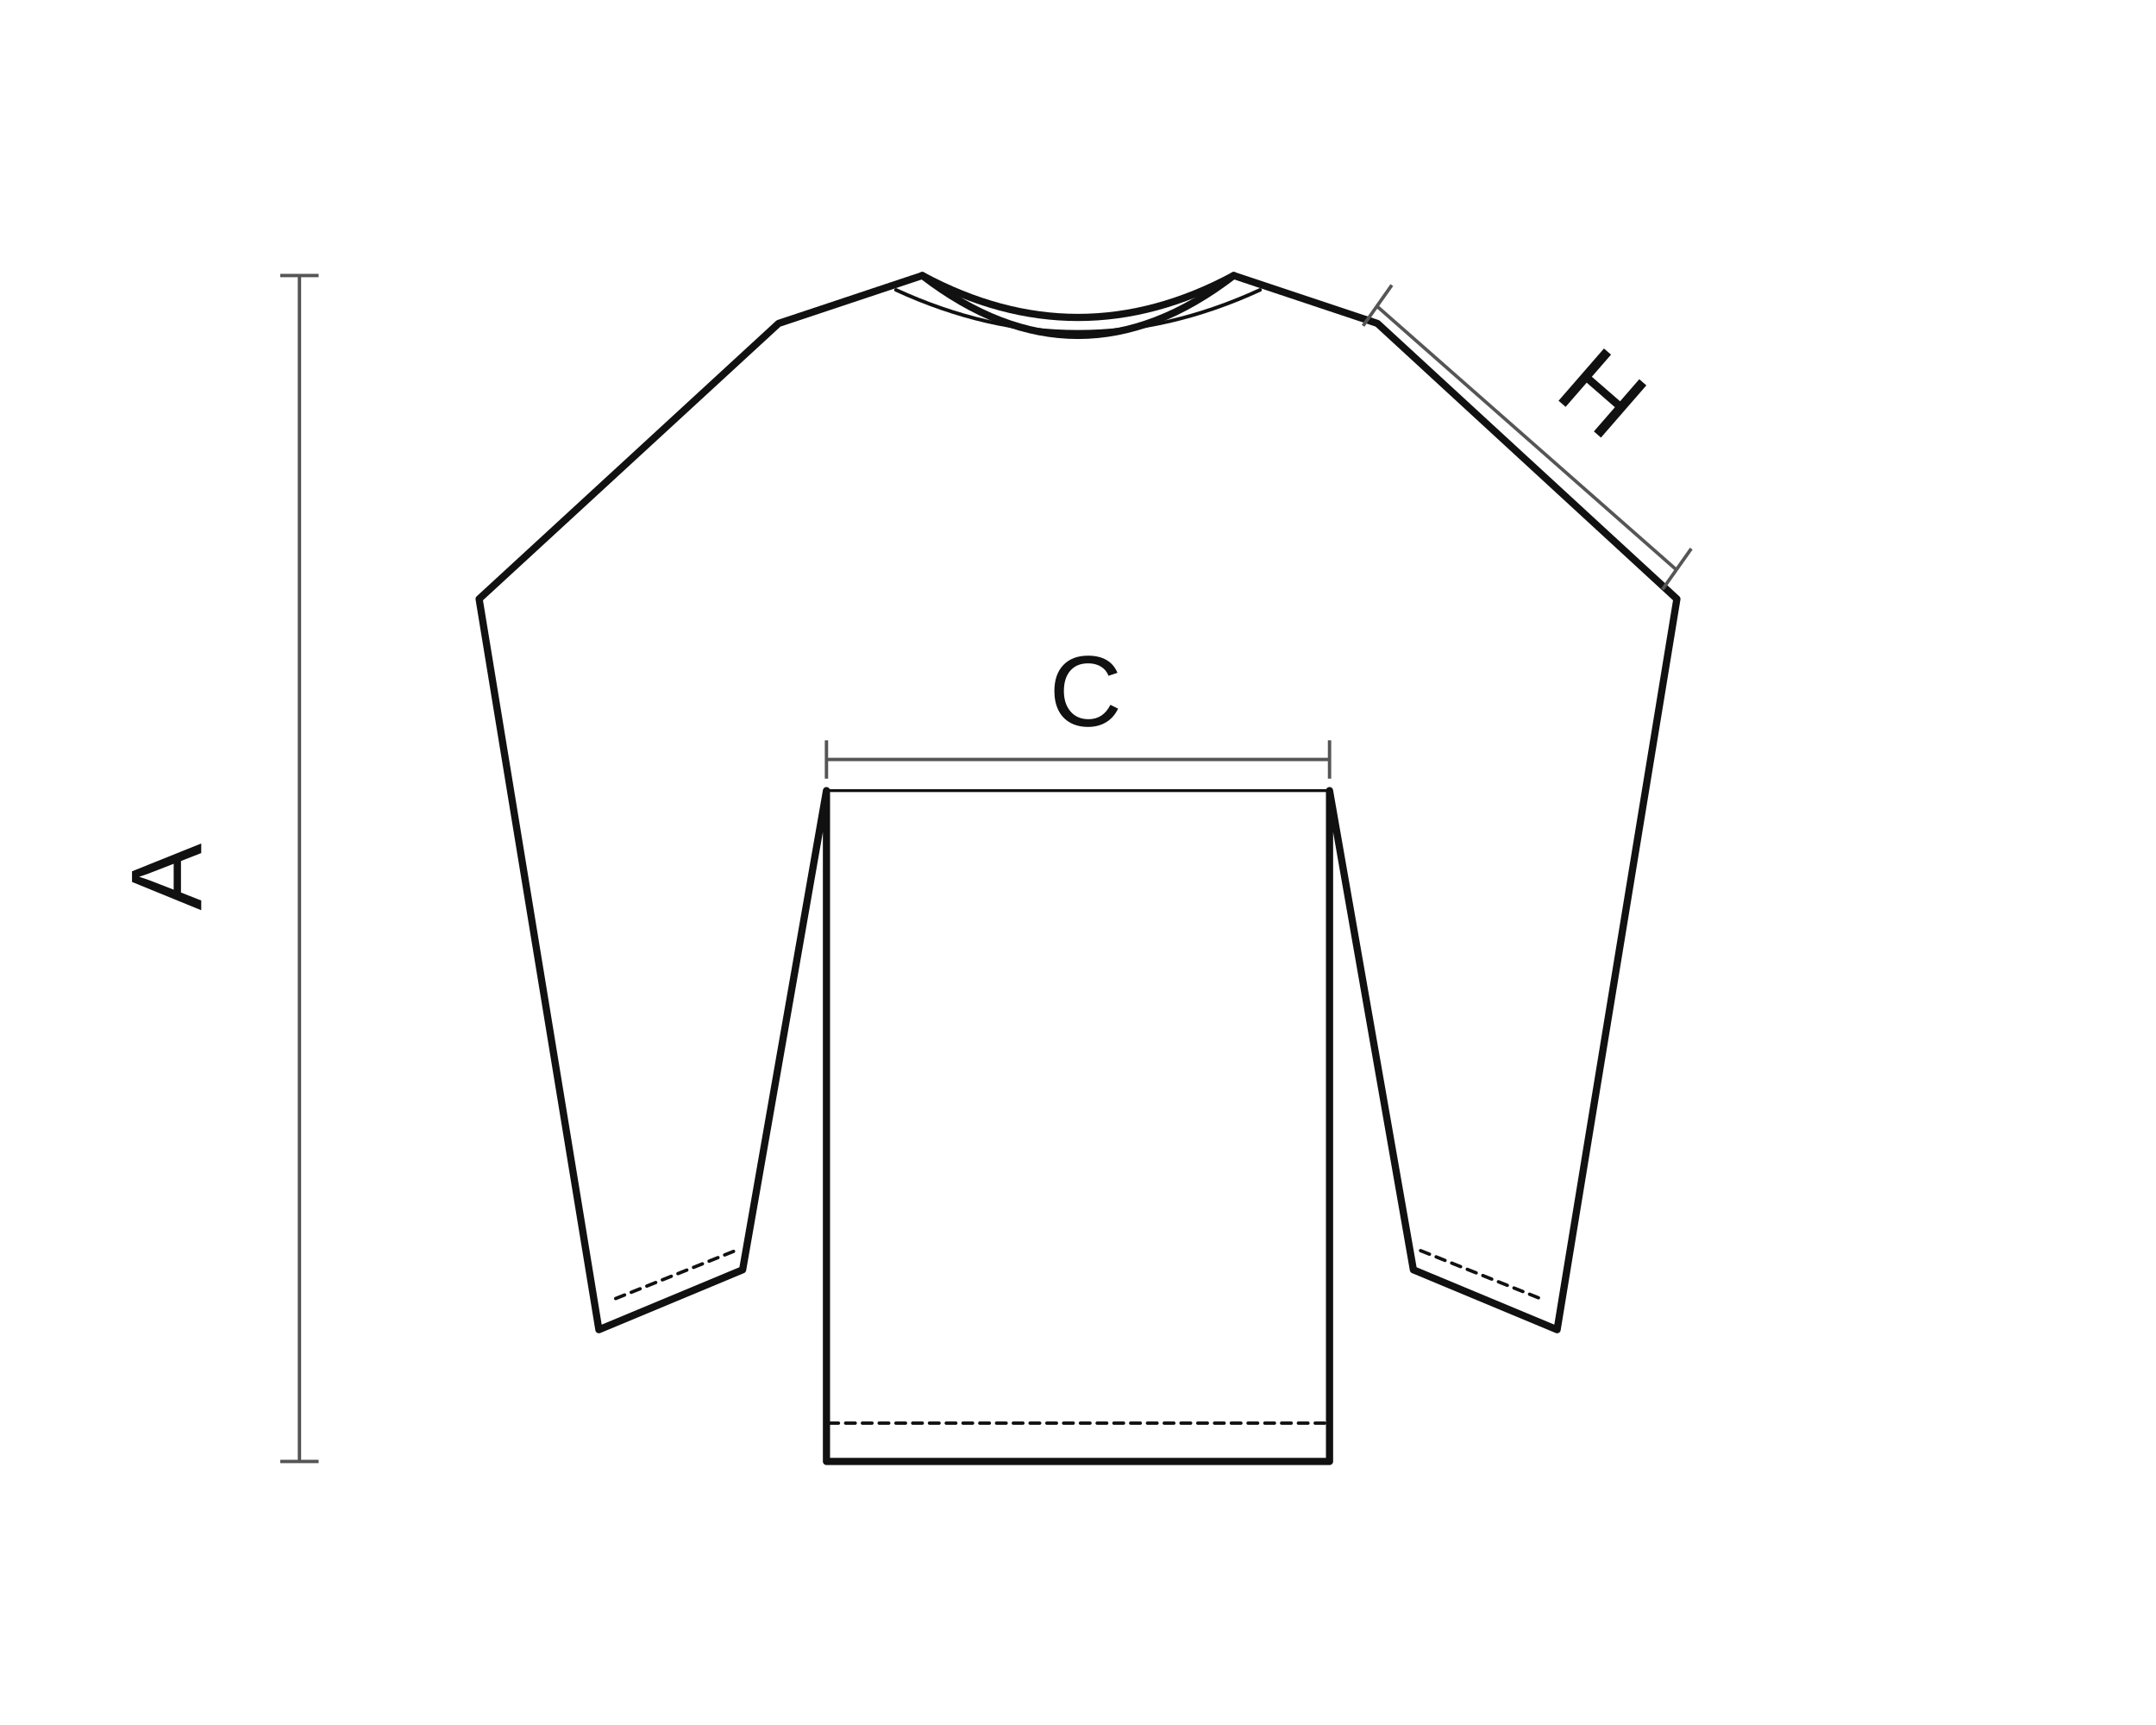
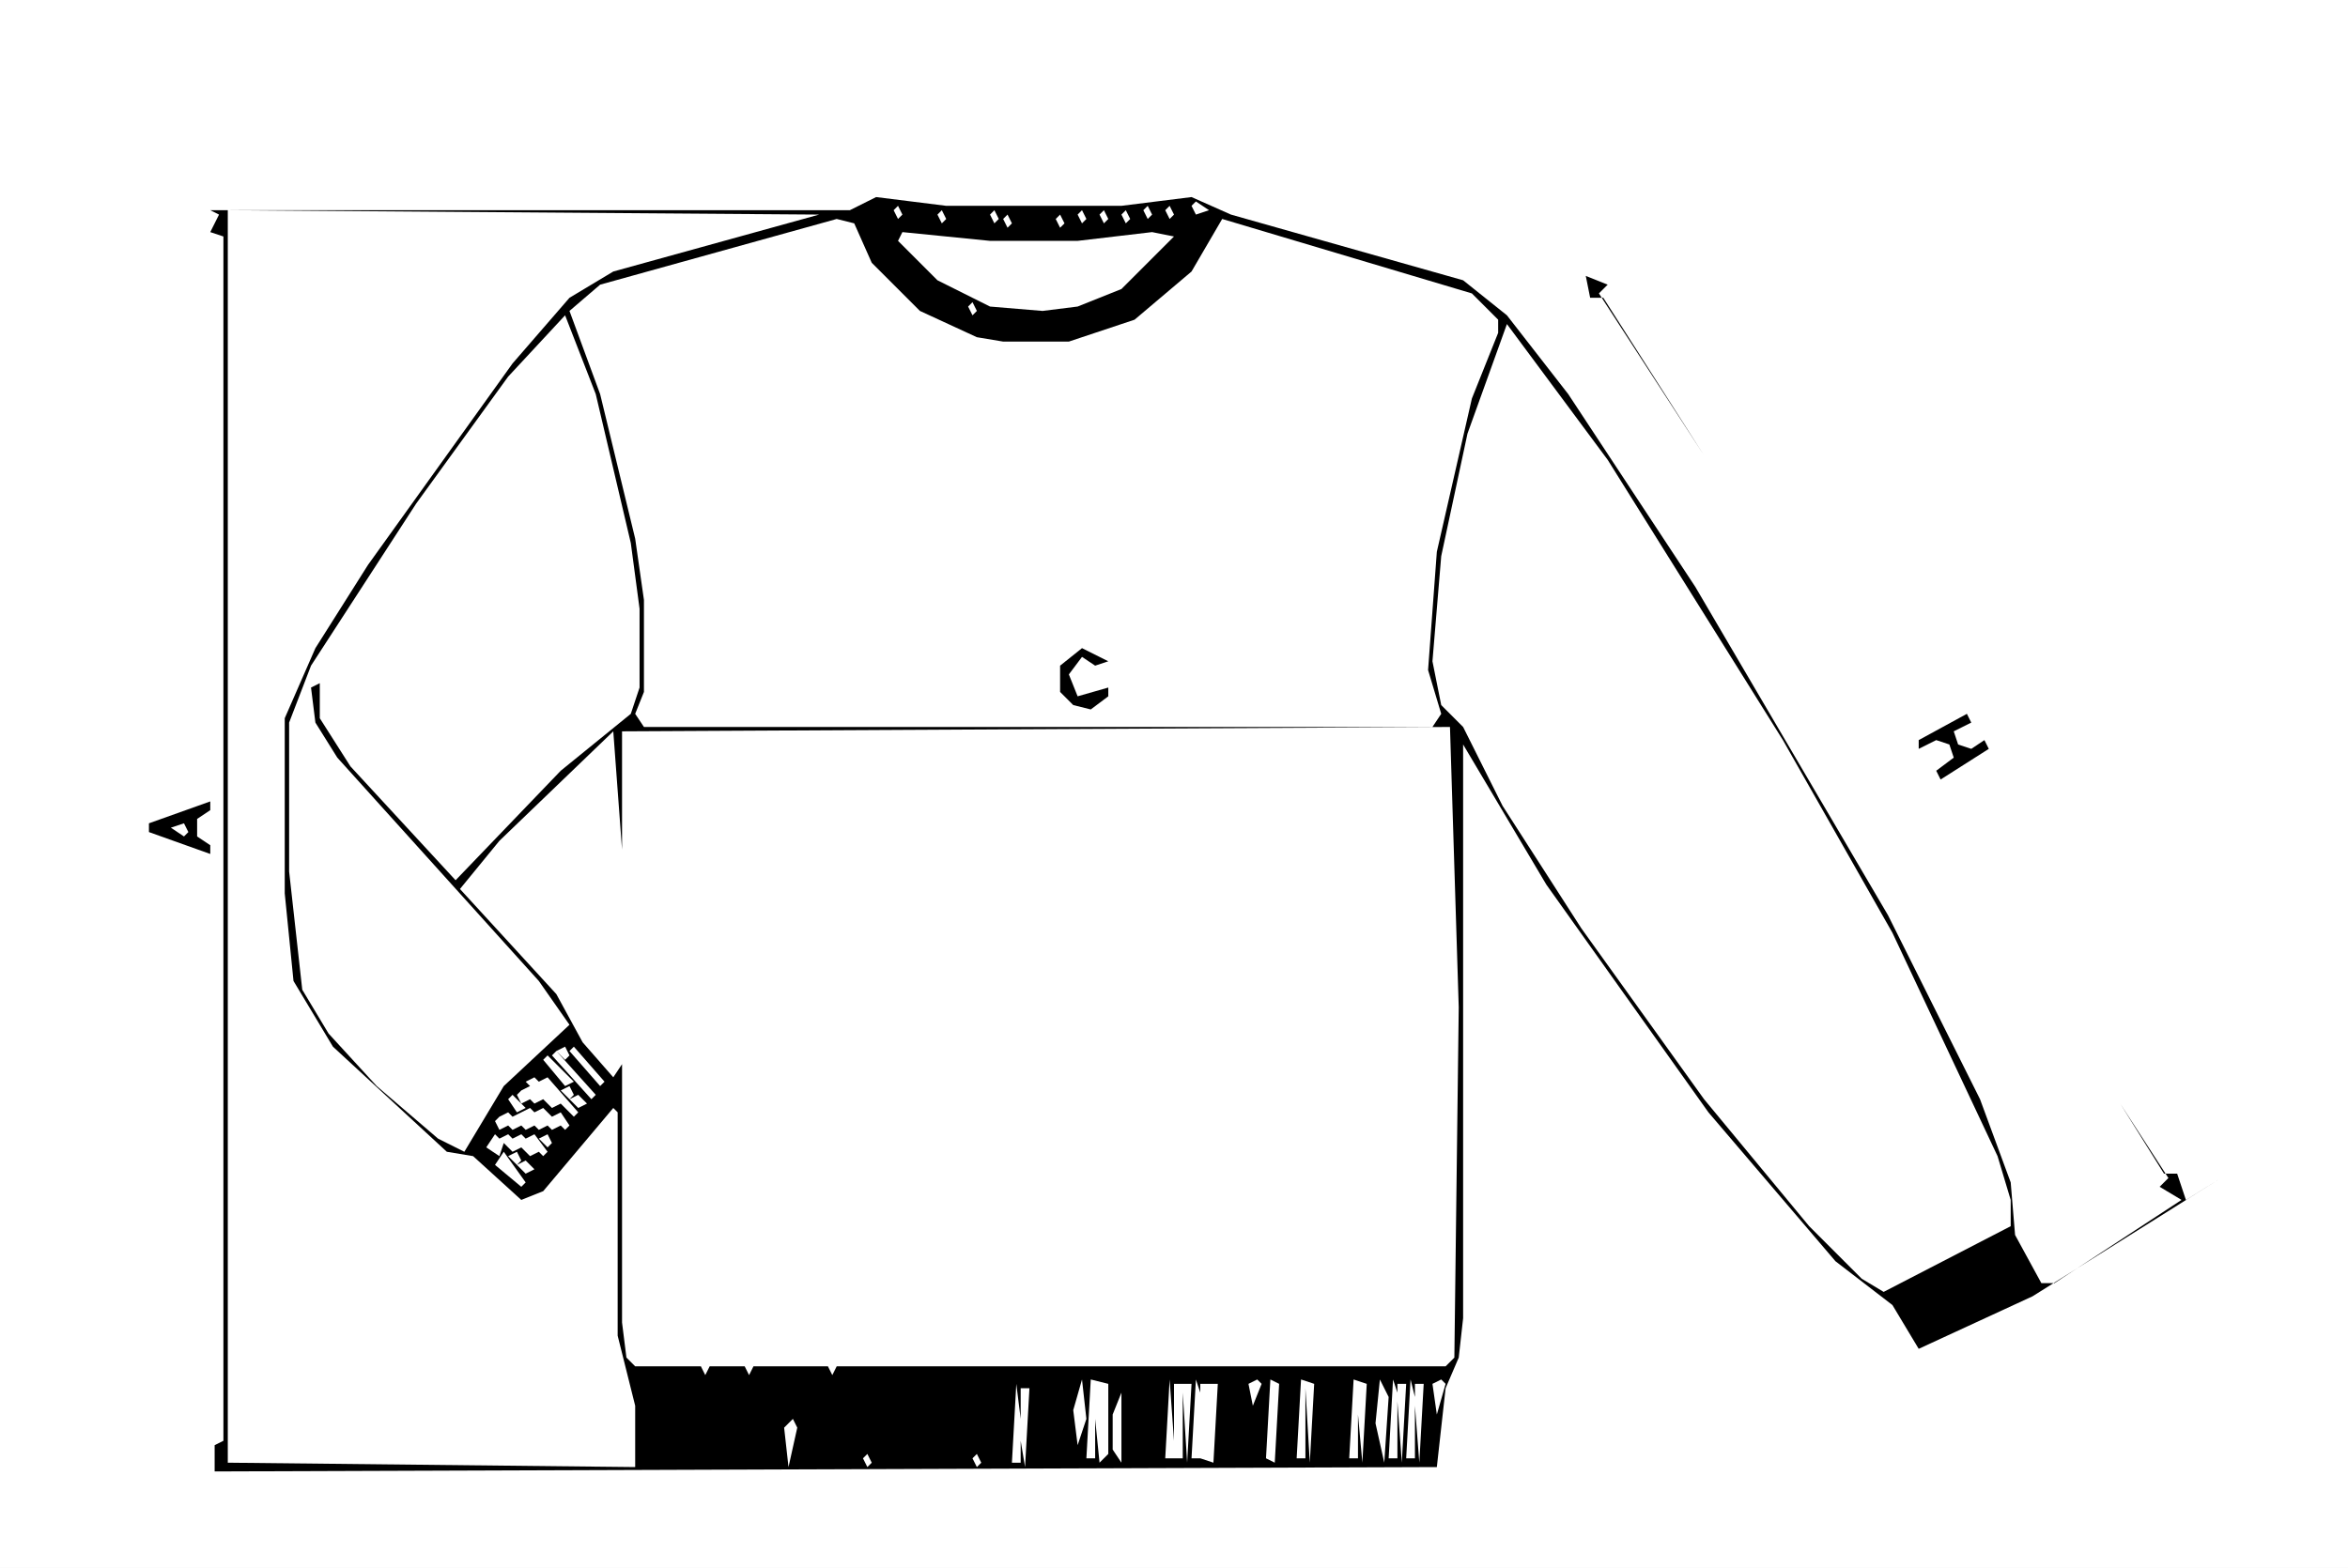
- <svg xmlns="http://www.w3.org/2000/svg" viewBox="0 0 900 720">
-   <rect width="900" height="720" fill="#fff" />
-   <g fill="none" stroke="#111" stroke-linecap="round" stroke-linejoin="round">
-     <path stroke-width="3" d="M325 135 L385 115 Q450 150 515 115 L575 135       L700 250 L650 555 L590 530 L555 330 L555 610 L345 610 L345 330 L310 530 L250 555 L200 250 Z" />
-     <path stroke-width="3" d="M385 115 Q450 165 515 115" />
-     <path stroke-width="1.5" d="M374 121 Q450 156 526 121" />
-     <path stroke-width="1.2" d="M345 330 H555" />
-     <path stroke-width="1.4" stroke-dasharray="4 3" d="M346 594 H554 M257 542 L307 522 M593 522 L643 542" />
-   </g>
-   <g fill="none" stroke="#555" stroke-width="1.4">
-     <path d="M125 115 V610" />
-     <path d="M117 115 H133 M117 610 H133" />
-     <path d="M345 317 H555" />
-     <path d="M345 309 V325 M555 309 V325" />
-     <path d="M575 128 L700 238" />
-     <path d="M569 136 L581 119 M694 246 L706 229" />
-   </g>
-   <g fill="#111" font-family="Arial,Helvetica,sans-serif" font-size="42">
-     <text x="84" y="380" transform="rotate(-90 84 380)">A</text>
-     <text x="438" y="303">C</text>
-     <text x="648" y="165" transform="rotate(41 648 165)">H</text>
-   </g>
+ <svg xmlns="http://www.w3.org/2000/svg" viewBox="0 0 536 358">
+   <rect width="100%" height="100%" fill="white" />
+   <path d="M222 333L223 332L224 334L223 335ZM197 333L198 332L199 334L198 335ZM181 324L182 326L180 335L179 326ZM256 318L256 334L254 331L254 323ZM232 316L233 324L233 317L235 317L234 335L233 329L233 334L231 334ZM329 315L330 316L328 323L327 316ZM322 315L323 319L323 316L325 316L324 334L323 321L323 333L321 333ZM318 315L319 318L319 316L321 316L320 334L319 320L319 333L317 333ZM315 315L317 319L316 334L314 325ZM309 315L312 316L311 334L310 323L310 333L308 333ZM297 315L300 316L299 334L298 317L298 333L296 333ZM290 315L292 316L291 334L289 333ZM287 315L288 316L286 321L285 316ZM273 315L274 318L274 316L276 316L276 325L276 316L278 316L277 334L274 333L274 330L274 333L272 333ZM267 315L268 329L268 316L272 316L271 334L270 318L270 333L266 333ZM249 315L253 316L253 332L251 334L250 324L250 333L248 333ZM247 315L248 324L246 330L245 322ZM118 266L120 265L122 267L120 268ZM116 264L118 263L119 265L118 266ZM115 263L120 270L119 271L113 266ZM123 260L125 259L126 261L125 262ZM120 260L122 259L125 263L124 264ZM117 260L119 259L123 263L121 264ZM114 260L116 259L119 262L117 263ZM113 259L115 261L114 264L111 262ZM113 256L114 255L116 257L114 258ZM126 255L128 254L130 257L129 258ZM117 255L119 254L122 257L120 258ZM114 255L116 254L119 257L117 258ZM122 254L124 253L128 257L126 258ZM119 254L121 253L125 257L123 258ZM130 251L132 250L134 252L132 253ZM116 251L117 250L120 253L118 254ZM118 250L119 249L121 251L119 252ZM128 249L130 248L131 250L130 251ZM119 249L121 248L124 251L122 252ZM123 247L125 246L132 254L131 255ZM120 247L122 246L128 252L126 253ZM124 242L125 241L131 247L129 248ZM126 241L127 240L136 250L135 251ZM130 240L131 239L138 247L137 248ZM127 240L129 239L130 241L129 242ZM39 189L42 188L43 190L42 191ZM48 183L34 188L34 190L48 195L48 193L45 191L45 187L48 185ZM140 167L142 194L142 243L140 246L133 238L127 227L105 203L114 192ZM142 167L331 166L333 230L332 310L330 312L191 312L190 314L189 312L172 312L171 314L170 312L162 312L161 314L160 312L145 312L143 310L142 302ZM449 163L438 169L438 171L442 169L445 170L446 173L442 176L443 178L454 171L453 169L450 171L447 170L446 167L450 165ZM247 148L242 152L242 158L245 161L249 162L253 159L253 157L246 159L244 154L247 150L250 152L253 151ZM344 74L367 105L407 169L432 213L456 264L459 274L459 280L430 295L425 292L413 280L389 251L361 212L343 184L334 166L329 161L327 151L329 127L335 99ZM129 72L136 90L144 124L146 139L146 157L144 163L128 176L104 201L80 175L73 164L73 156L71 157L72 165L77 173L123 224L130 234L115 248L106 263L100 260L86 248L75 236L69 226L66 199L66 165L71 152L95 115L116 86ZM221 70L222 69L223 71L222 72ZM362 63L363 68L366 68L389 104L365 67L367 65ZM205 55L206 53L226 55L246 55L263 53L268 54L256 66L246 70L238 71L226 70L214 64ZM130 71L137 65L191 50L195 51L199 60L210 71L223 77L229 78L244 78L259 73L272 62L279 50L336 67L342 73L342 76L336 91L328 126L326 153L329 163L327 166L147 166L145 163L147 158L147 137L145 123L137 90ZM241 50L242 49L243 51L242 52ZM229 50L230 49L231 51L230 52ZM256 49L257 48L258 50L257 51ZM251 49L252 48L253 50L252 51ZM246 49L247 48L248 50L247 51ZM226 49L227 48L228 50L227 51ZM214 49L215 48L216 50L215 51ZM52 48L187 49L140 62L130 68L117 83L84 129L72 148L65 164L65 204L67 224L76 239L102 263L108 264L119 274L124 272L140 253L141 254L141 305L145 321L145 335L52 334ZM266 48L267 47L268 49L267 50ZM261 48L262 47L263 49L262 50ZM204 48L205 47L206 49L205 50ZM272 47L273 46L276 48L273 49ZM48 48L50 49L48 53L51 54L51 329L49 330L49 336L328 335L330 317L333 310L334 301L334 170L353 202L390 254L419 288L432 298L438 308L464 296L507 269L499 274L497 268L494 268L484 252L495 269L493 271L498 274L469 293L466 293L460 282L459 270L452 251L431 209L387 134L358 90L344 72L347 70L344 72L334 64L281 49L272 45L256 47L216 47L200 45L194 48Z" fill="black" fill-rule="evenodd" />
</svg>
